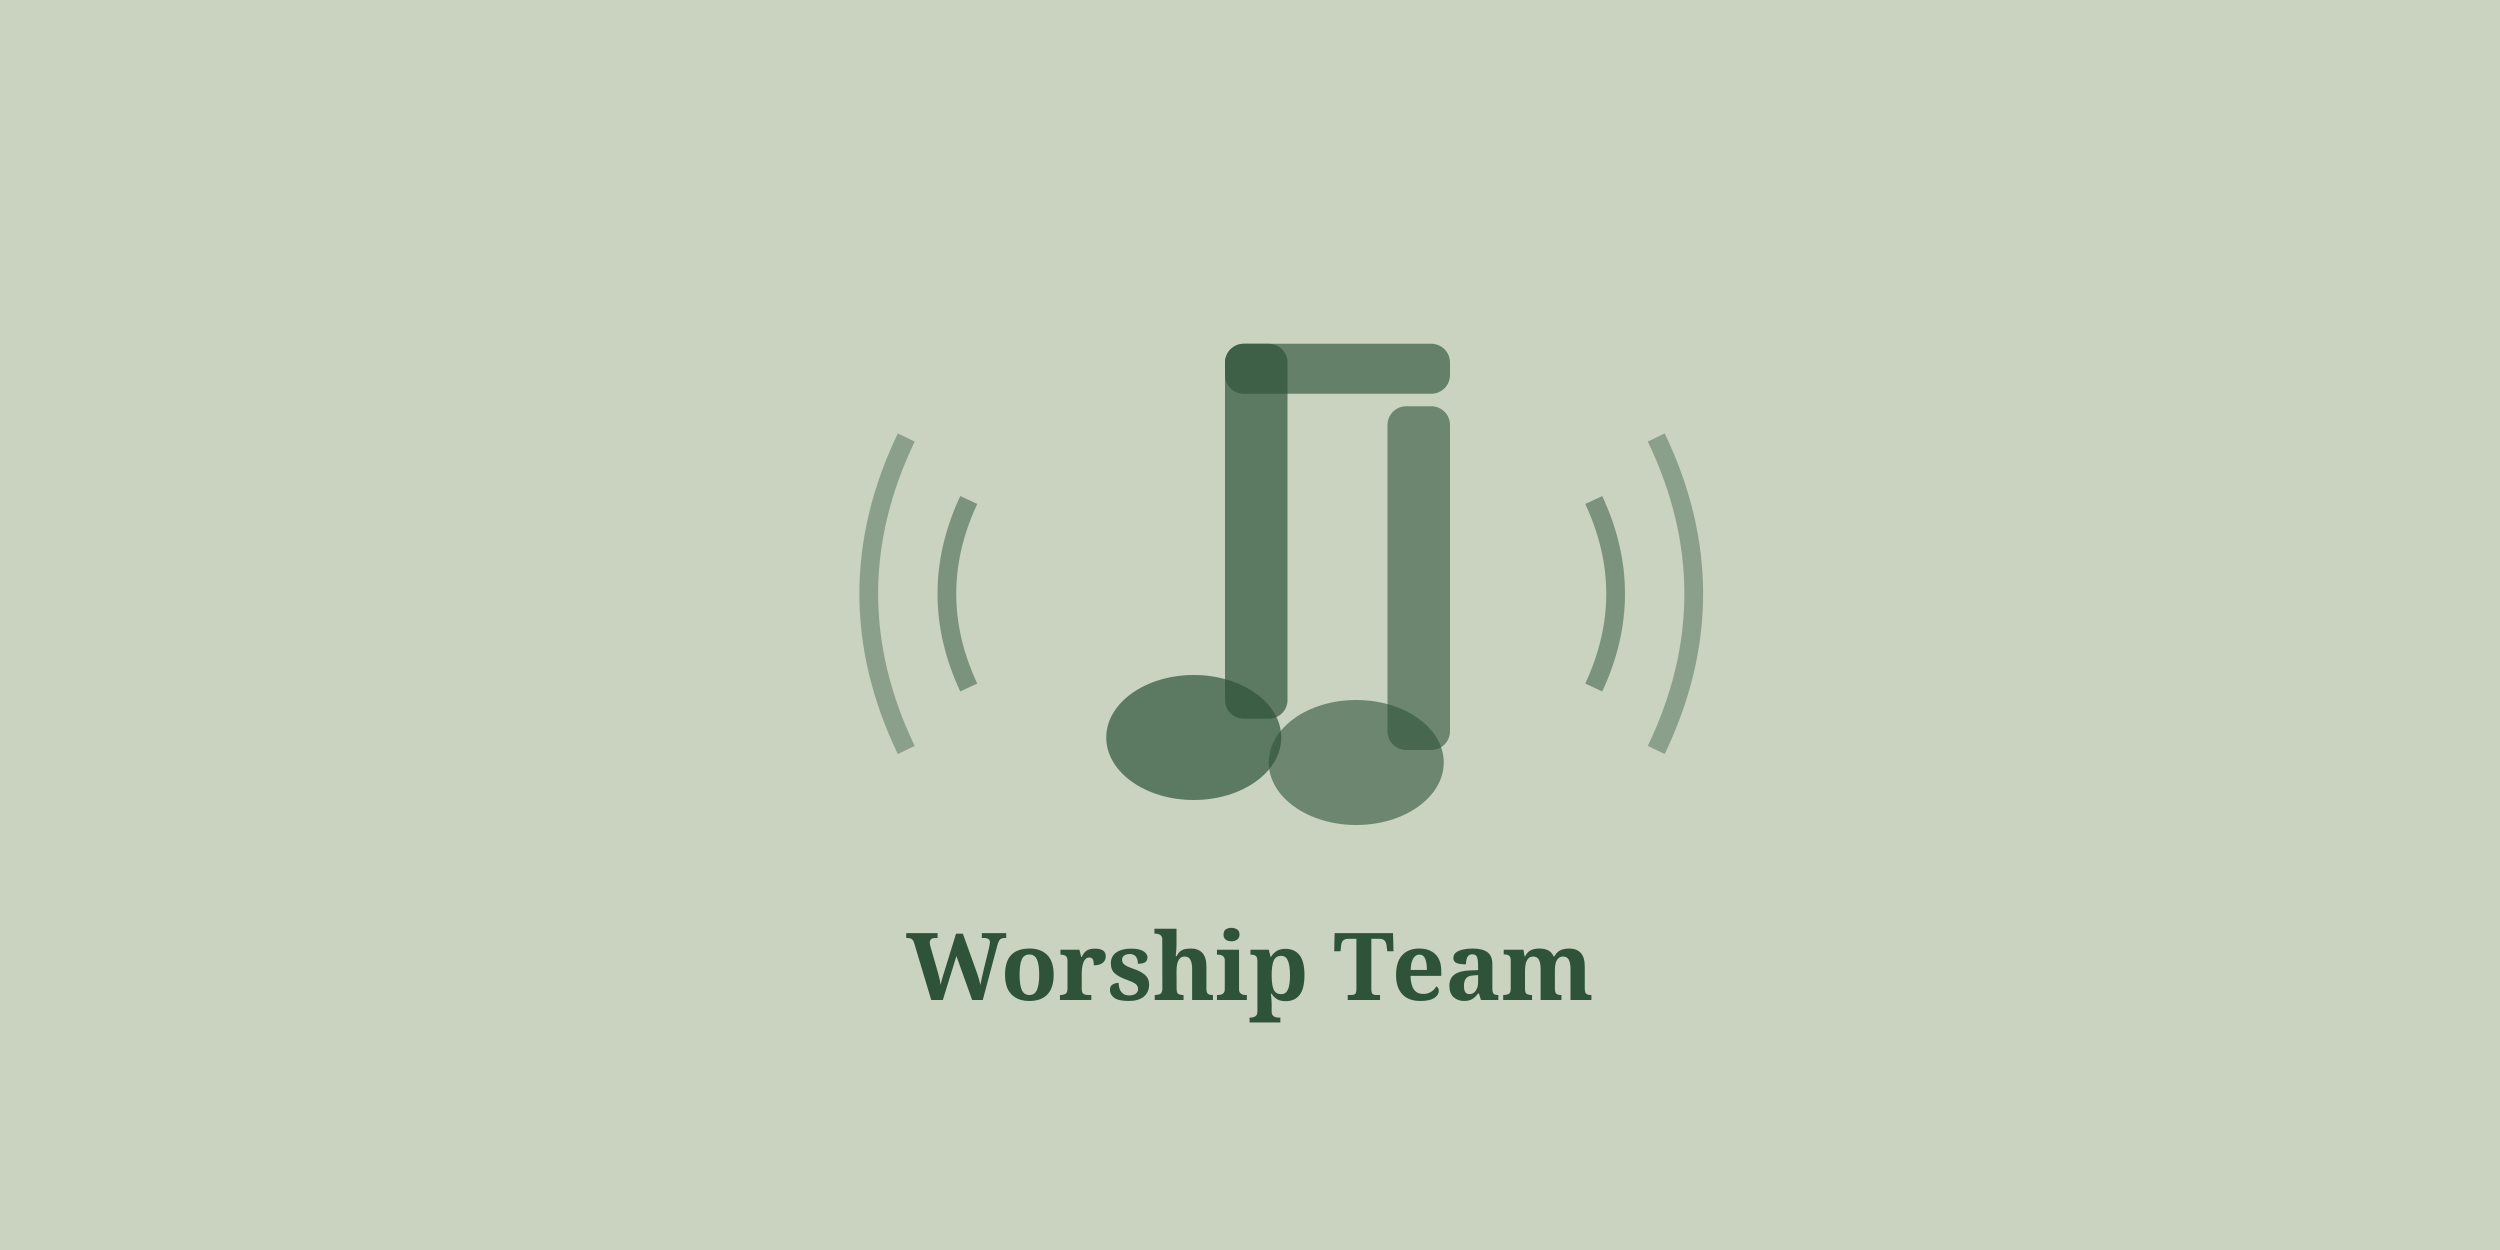
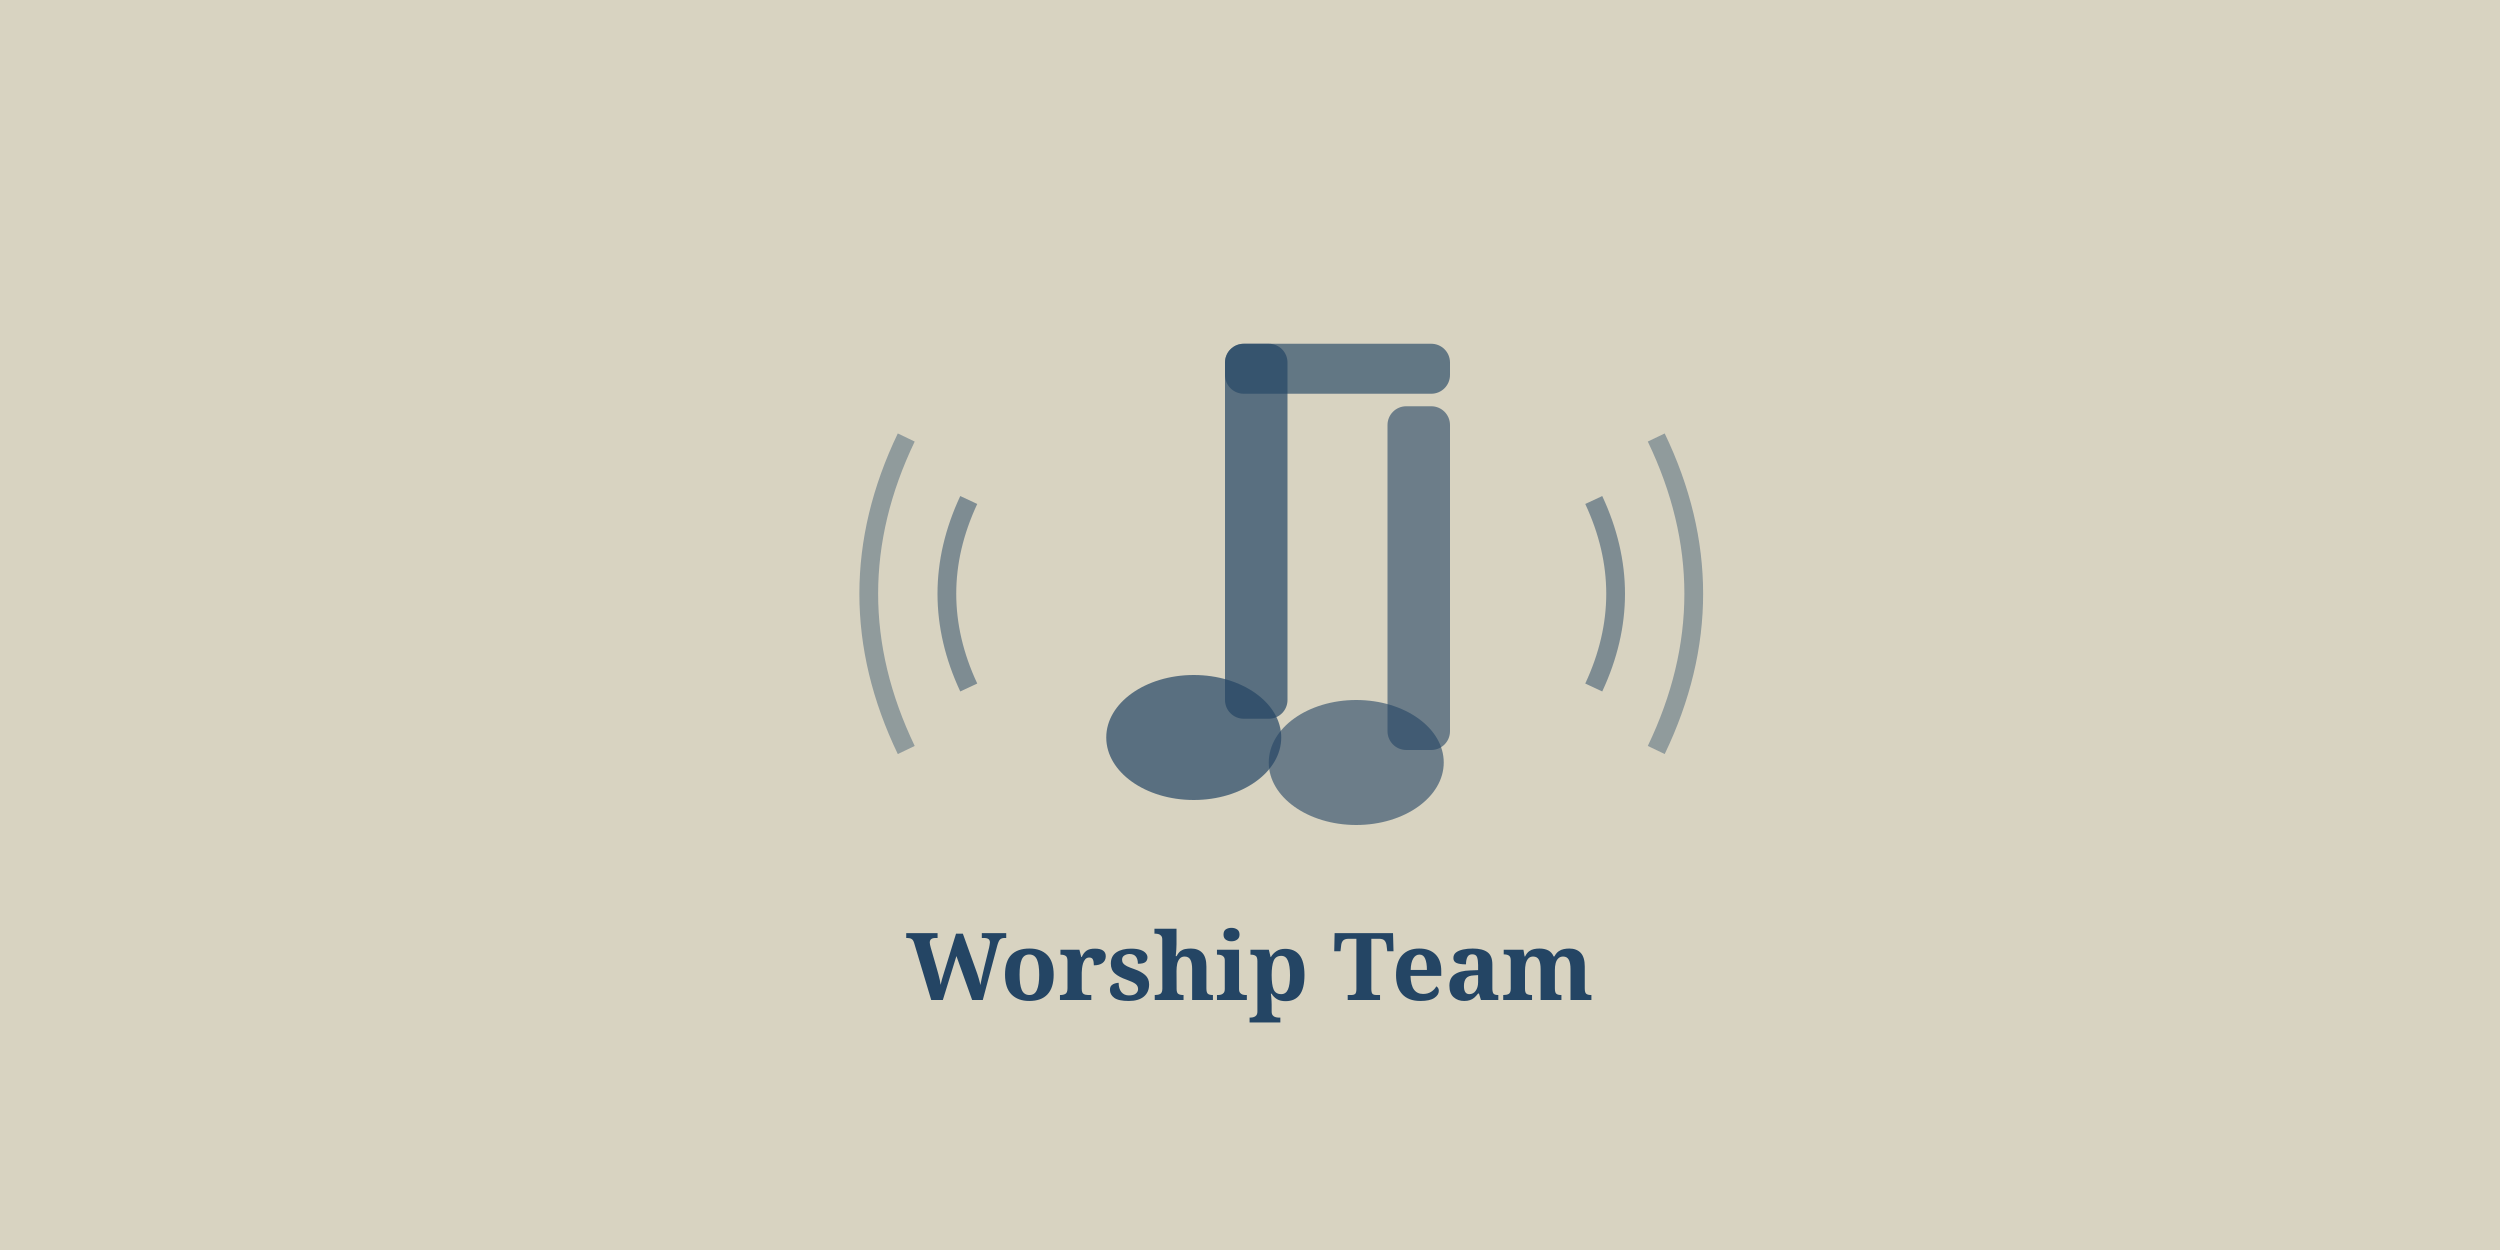
<svg xmlns="http://www.w3.org/2000/svg" viewBox="0 0 400 200" role="img" aria-label="Worship Team">
-   <rect width="400" height="200" fill="#c9d3c0" />
-   <rect x="196" y="55" width="10" height="60" rx="3" fill="#2E5339" opacity="0.7" />
-   <ellipse cx="191" cy="118" rx="14" ry="10" fill="#2E5339" opacity="0.7" />
-   <rect x="222" y="65" width="10" height="55" rx="3" fill="#2E5339" opacity="0.6" />
-   <ellipse cx="217" cy="122" rx="14" ry="10" fill="#2E5339" opacity="0.6" />
-   <rect x="196" y="55" width="36" height="8" rx="3" fill="#2E5339" opacity="0.65" />
-   <path d="M155,80 Q148,95 155,110" stroke="#2E5339" stroke-width="3" fill="none" opacity="0.5" />
-   <path d="M145,70 Q133,95 145,120" stroke="#2E5339" stroke-width="3" fill="none" opacity="0.4" />
-   <path d="M255,80 Q262,95 255,110" stroke="#2E5339" stroke-width="3" fill="none" opacity="0.5" />
-   <path d="M265,70 Q277,95 265,120" stroke="#2E5339" stroke-width="3" fill="none" opacity="0.4" />
-   <text x="200" y="160" font-family="Georgia, serif" font-size="15" fill="#2E5339" text-anchor="middle" font-weight="bold">Worship Team</text>
+   <rect width="400" height="200" fill="#D8D3C1" />
+   <rect x="196" y="55" width="10" height="60" rx="3" fill="#244564" opacity="0.7" />
+   <ellipse cx="191" cy="118" rx="14" ry="10" fill="#244564" opacity="0.7" />
+   <rect x="222" y="65" width="10" height="55" rx="3" fill="#244564" opacity="0.6" />
+   <ellipse cx="217" cy="122" rx="14" ry="10" fill="#244564" opacity="0.6" />
+   <rect x="196" y="55" width="36" height="8" rx="3" fill="#244564" opacity="0.65" />
+   <path d="M155,80 Q148,95 155,110" stroke="#244564" stroke-width="3" fill="none" opacity="0.5" />
+   <path d="M145,70 Q133,95 145,120" stroke="#244564" stroke-width="3" fill="none" opacity="0.4" />
+   <path d="M255,80 Q262,95 255,110" stroke="#244564" stroke-width="3" fill="none" opacity="0.5" />
+   <path d="M265,70 Q277,95 265,120" stroke="#244564" stroke-width="3" fill="none" opacity="0.4" />
+   <text x="200" y="160" font-family="Georgia, serif" font-size="15" fill="#244564" text-anchor="middle" font-weight="bold">Worship Team</text>
</svg>
